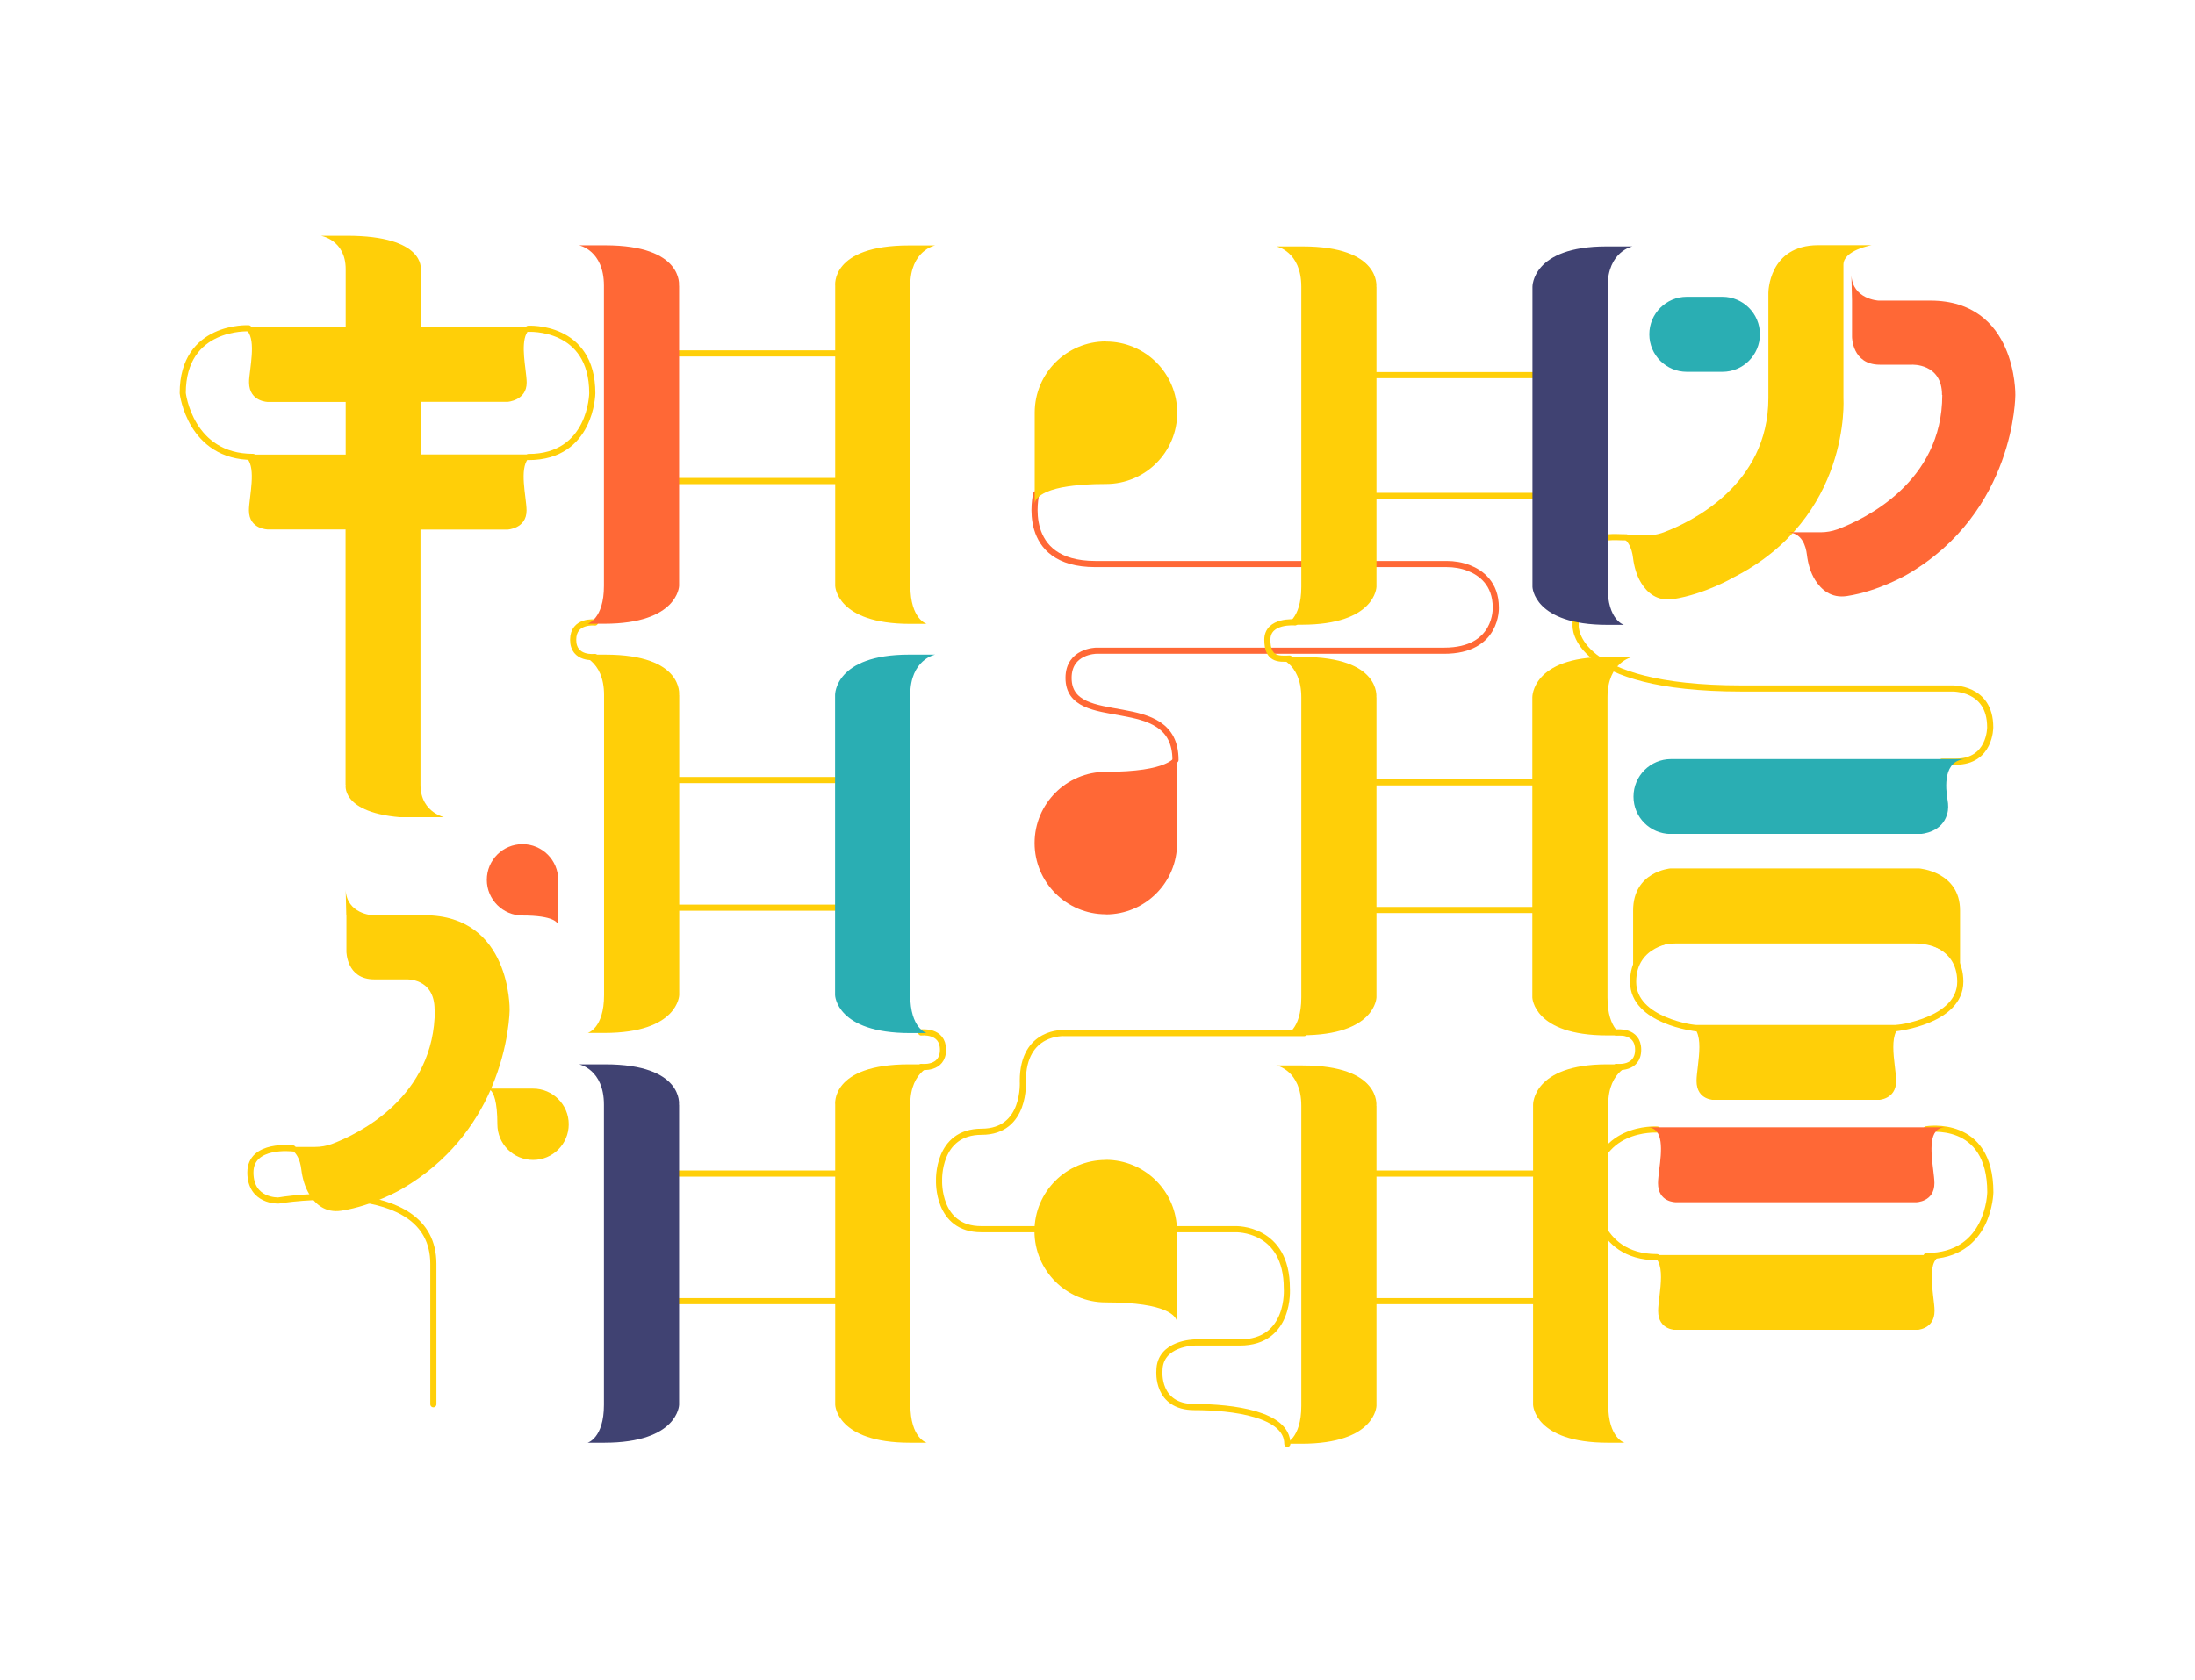
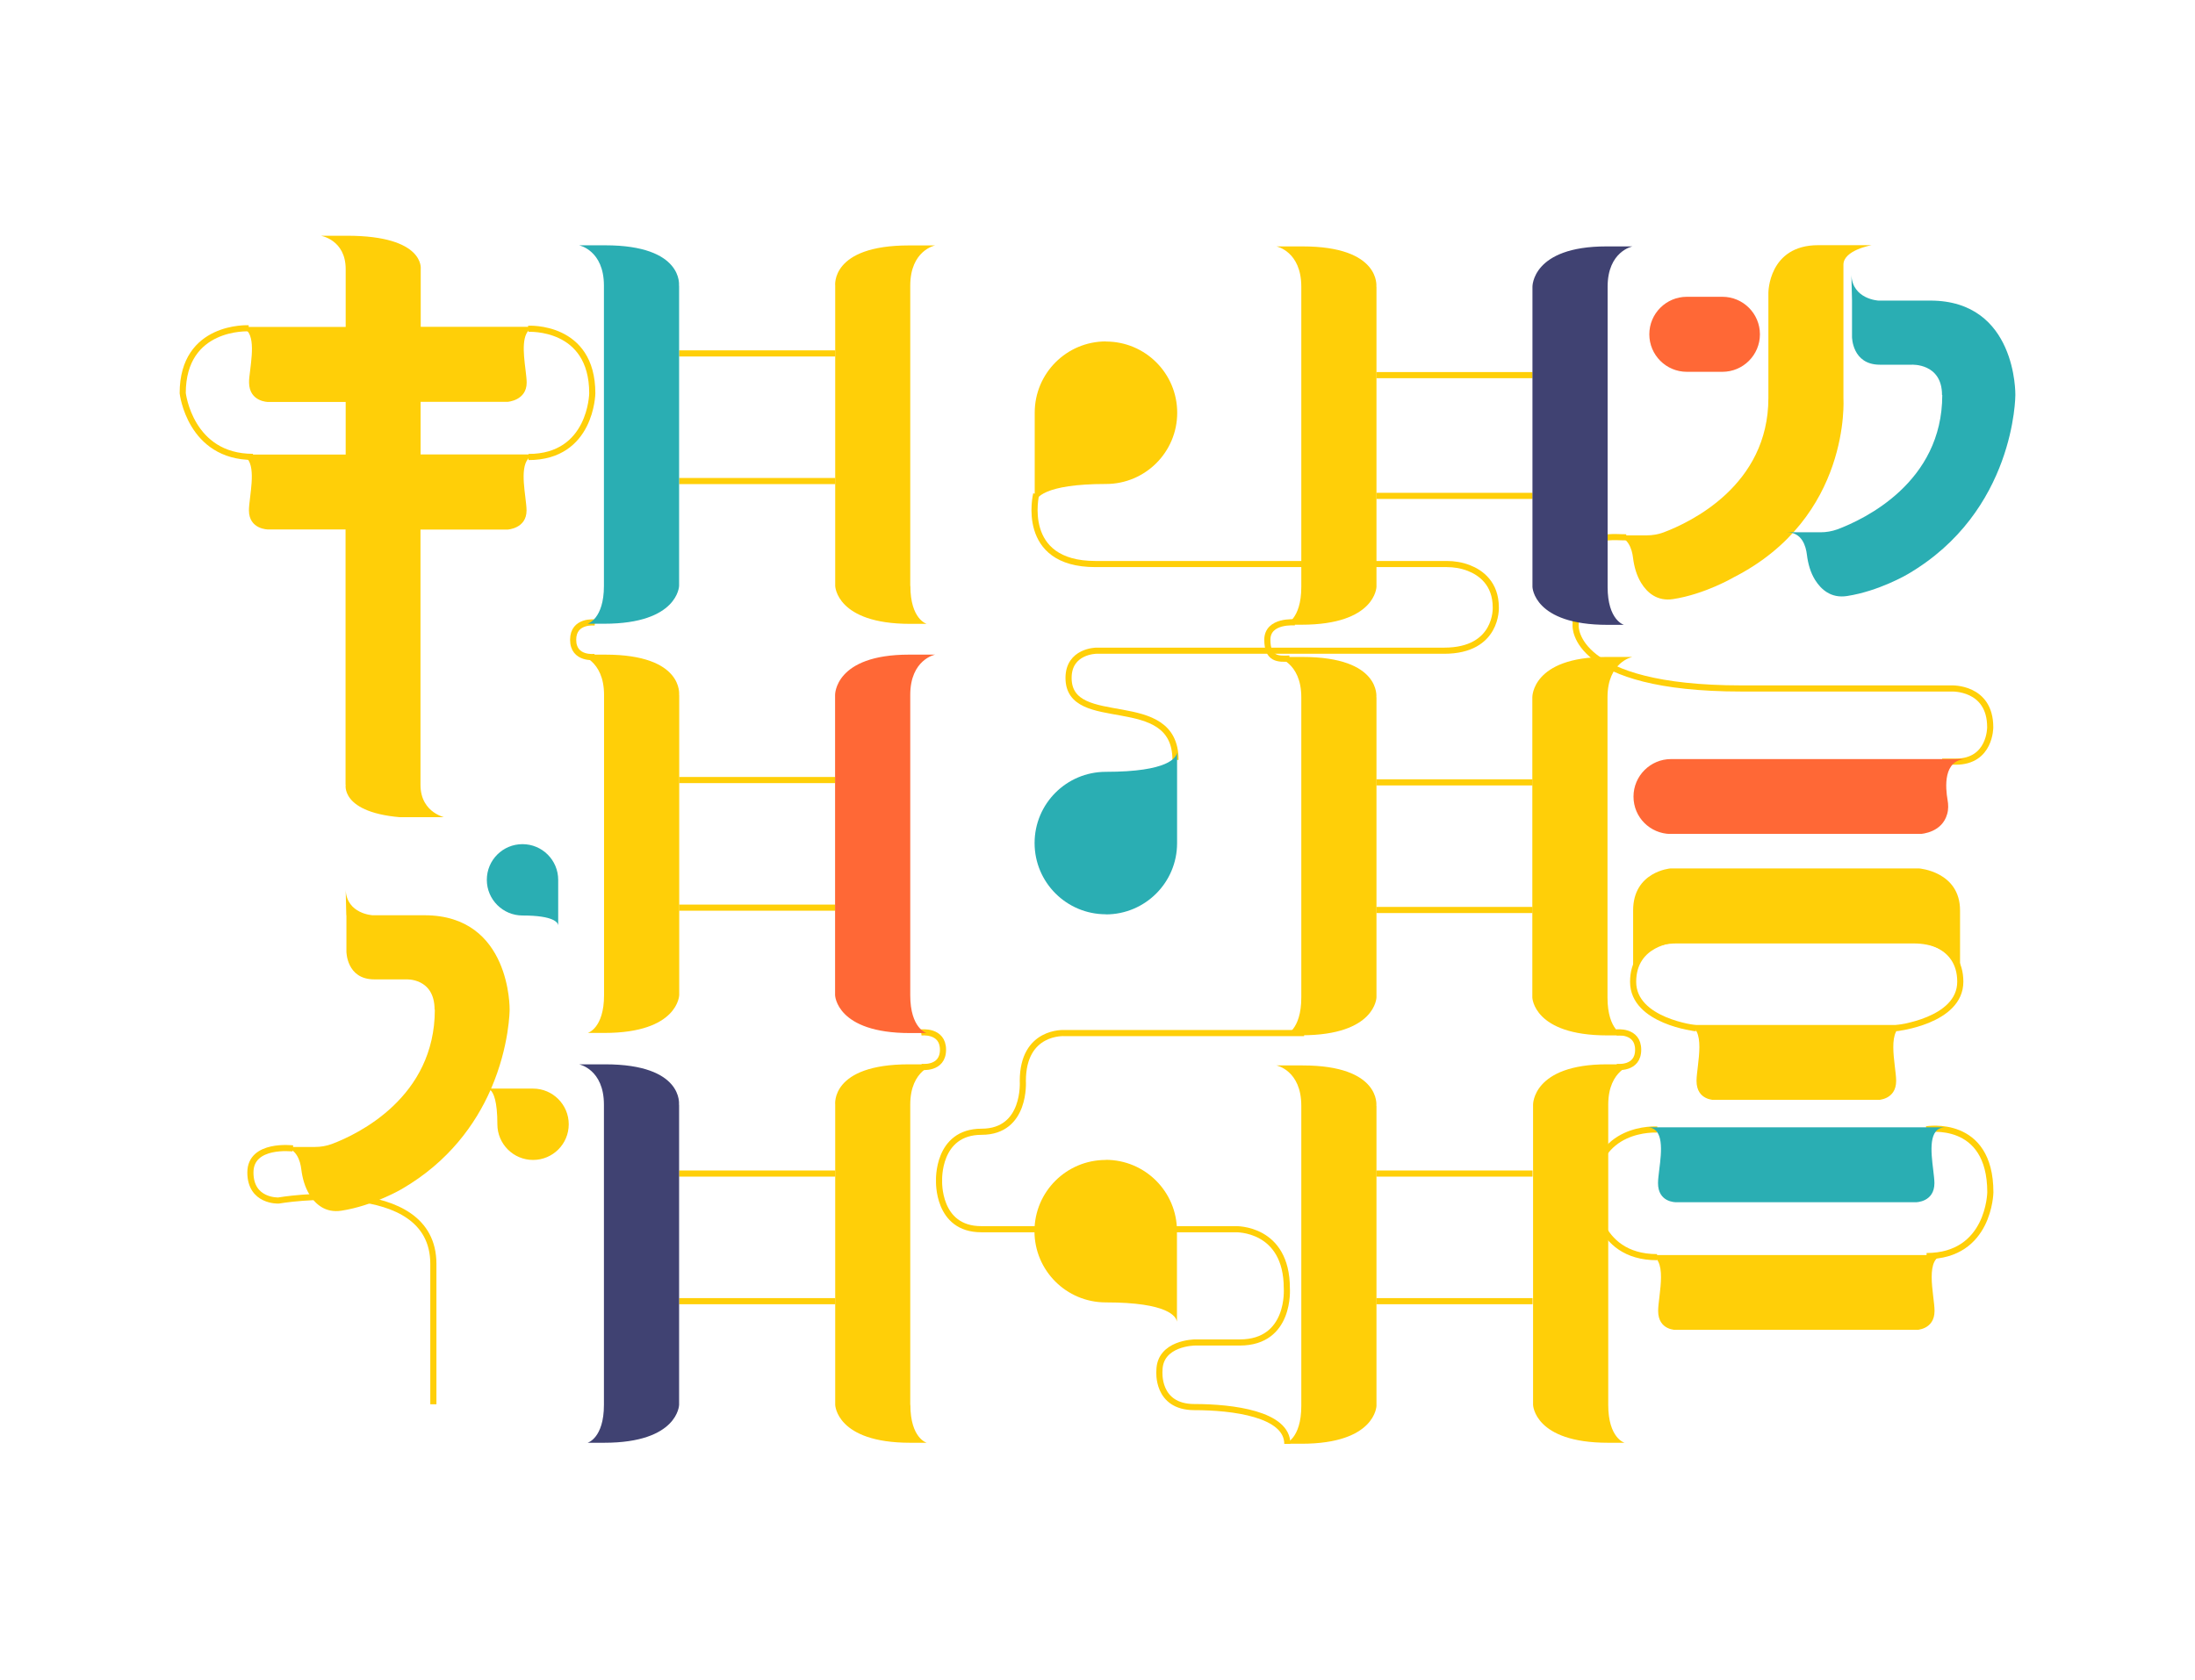
<svg xmlns="http://www.w3.org/2000/svg" id="top04" viewBox="0 0 179 137">
  <defs>
    <style>
      .stroke-width {
        stroke-width: .5px;
      }

-       .stroke-linecap{
-         stroke-linecap: round;
-       }
- 
-       .stroke-color-1 {
+       .stroke-color-2 {
        stroke: #ff6836;
      }

-       .stroke-color-2 {
+       .stroke-color-4 {
        stroke: #2aaeb3;
      }

      .stroke-color-3 {
        stroke: #404272;
      }

-       .stroke-color-4 {
+       .stroke-color-1 {
        stroke: #ffcf08;
      }
    </style>
-     <linearGradient id="color-1" gradientTransform="rotate(90)">
+     <linearGradient id="color-2" gradientTransform="rotate(90)">
      <stop offset="0%" stop-color="#ff6836" />
      <stop offset="100%" stop-color="#ff6836" />
      <stop offset="100%" stop-color="white" />
    </linearGradient>
-     <linearGradient id="color-2" gradientTransform="rotate(90)">
+     <linearGradient id="color-4" gradientTransform="rotate(90)">
      <stop offset="0%" stop-color="#2aaeb3" />
      <stop offset="100%" stop-color="#2aaeb3" />
      <stop offset="100%" stop-color="white" />
    </linearGradient>
    <linearGradient id="color-3" gradientTransform="rotate(90)">
      <stop offset="0%" stop-color="#404272" />
      <stop offset="100%" stop-color="#404272" />
      <stop offset="100%" stop-color="white" />
    </linearGradient>
-     <linearGradient id="color-4" gradientTransform="rotate(90)">
+     <linearGradient id="color-1" gradientTransform="rotate(90)">
      <stop offset="0%" stop-color="#ffcf08" />
      <stop offset="100%" stop-color="#ffcf08" />
      <stop offset="100%" stop-color="white" />
    </linearGradient>
  </defs>
-   <path class="stroke-width stroke-linecap stroke-color-1" d="m84.5,40.3s-1.4,5.71,4.83,5.71h28.65c.61,0,1.22.1,1.79.32,1.01.39,2.21,1.28,2.21,3.22,0,0,.18,3.53-4.21,3.53h-28.37s-2.26.02-2.26,2.22c0,4.42,8.72.91,8.72,6.69" fill="none" />
-   <path class="stroke-width stroke-linecap stroke-color-4" d="m105.61,50.77s-2.25-.21-2.26,1.41c0,1.6.88,1.59,1.81,1.54" fill="none" />
-   <path class="stroke-width stroke-linecap stroke-color-4" d="m112.24,30.6h12.74" fill="none" />
-   <path class="stroke-width stroke-linecap stroke-color-4" d="m112.24,40.45h12.74" fill="none" />
-   <path class="stroke-width stroke-linecap stroke-color-4" d="m112.24,63.82h12.74" fill="none" />
-   <path class="stroke-width stroke-linecap stroke-color-4" d="m112.24,74.23h12.74" fill="none" />
-   <path class="stroke-width stroke-linecap stroke-color-4" d="m112.24,95.73h12.74" fill="none" />
-   <path class="stroke-width stroke-linecap stroke-color-4" d="m112.24,106.14h12.74" fill="none" />
-   <path class="stroke-width stroke-linecap stroke-color-4" d="m106.35,84.27h-19.54s-3.4-.23-3.4,3.91c0,0,.29,4.14-3.36,4.14s-3.47,3.99-3.47,3.99c0,0-.18,3.96,3.44,3.96h20.74s4.18-.14,4.18,4.82c0,0,.33,4.42-3.84,4.42h-3.66s-2.89.02-2.89,2.32c0,0-.27,2.95,2.85,2.95s7.58.56,7.58,3" fill="none" />
-   <path class="stroke-width stroke-linecap stroke-color-4" d="m131.81,84.22s1.78-.22,1.78,1.41-1.77,1.4-1.77,1.4" fill="none" />
-   <path class="stroke-width stroke-linecap stroke-color-4" d="m132.62,43.83c-1.9.02-4.13-.86-4.13,7.21,0,0-.31,5.12,13.53,5.12h17.12s3.16-.14,3.16,3.16c0,0,.03,2.81-2.81,2.81h-1.11" fill="none" />
-   <path class="stroke-width stroke-linecap stroke-color-4" d="m154.64,83.87s5.22-.57,5.22-3.79-3.34-3.44-3.34-3.44" fill="none" />
-   <path class="stroke-width stroke-linecap stroke-color-4" d="m136.52,76.65s-3.34.22-3.34,3.44,5.14,3.79,5.14,3.79" fill="none" />
-   <path class="stroke-width stroke-linecap stroke-color-4" d="m157.1,92.12s5.21-.89,5.21,5.14c0,0-.07,5.2-5.2,5.2" fill="none" />
-   <path class="stroke-width stroke-linecap stroke-color-4" d="m135.14,92.14s-5.21-.35-5.21,5.21c0,0,.07,5.2,5.2,5.2" fill="none" />
-   <path class="stroke-width stroke-linecap stroke-color-4" d="m23.88,93.68s-3.46-.43-3.46,1.96,2.29,2.29,2.29,2.29c0,0,12.63-2.19,12.63,5.17v11.45" fill="none" />
-   <path class="stroke-width stroke-linecap stroke-color-4" d="m55.38,106.14h12.74" fill="none" />
-   <path class="stroke-width stroke-linecap stroke-color-4" d="m55.38,95.73h12.74" fill="none" />
-   <path class="stroke-width stroke-linecap stroke-color-4" d="m55.38,74.04h12.74" fill="none" />
-   <path class="stroke-width stroke-linecap stroke-color-4" d="m55.38,63.63h12.74" fill="none" />
-   <path class="stroke-width stroke-linecap stroke-color-4" d="m55.38,39.24h12.74" fill="none" />
-   <path class="stroke-width stroke-linecap stroke-color-4" d="m55.38,28.83h12.74" fill="none" />
-   <path class="stroke-width stroke-linecap stroke-color-4" d="m43.08,26.82s5.22-.31,5.22,5.26c0,0-.07,5.2-5.2,5.2" fill="none" />
-   <path class="stroke-width stroke-linecap stroke-color-4" d="m20.27,26.78s-5.37-.28-5.37,5.29c0,0,.59,5.2,5.73,5.2" fill="none" />
-   <path class="stroke-width stroke-linecap stroke-color-4" d="m75.12,84.22s1.78-.22,1.78,1.41-1.77,1.4-1.77,1.4" fill="none" />
-   <path class="stroke-width stroke-linecap stroke-color-4" d="m48.52,50.78s-1.78-.22-1.78,1.41,1.77,1.4,1.77,1.4" fill="none" />
-   <path class="color-4" d="m90.19,27.85c-3.21,0-5.81,2.6-5.81,5.81v7.4c.06-.42.7-1.58,5.81-1.58,3.21,0,5.81-2.6,5.81-5.81s-2.6-5.81-5.81-5.81Z" fill="url(#color-4)" />
-   <path class="color-4" d="m90.17,94.61c3.21,0,5.81,2.6,5.81,5.81v7.4c-.06-.42-.7-1.58-5.81-1.58-3.21,0-5.81-2.6-5.81-5.81s2.6-5.81,5.81-5.81Z" fill="url(#color-4)" />
-   <path class="color-4" d="m131.16,114.6h-.01v-24.49c0-2.9,2.03-3.29,2.03-3.29h-2.13c-6.08,0-6.03,3.29-6.03,3.29v24.49h0s.09,3.09,6.11,3.09h1.35s-1.33-.37-1.33-3.09h0Z" fill="url(#color-4)" />
-   <path class="color-4" d="m112.24,90.2s.4-3.29-6.02-3.29h-2.13s2.03.39,2.03,3.29v24.48c0,2.72-1.33,3.09-1.33,3.09h1.35c6.04,0,6.11-3.09,6.11-3.09v-24.48h0Z" fill="url(#color-4)" />
-   <path class="color-4" d="m74.23,114.6h0v-24.49c0-2.9,2.03-3.29,2.03-3.29h-2.13c-6.42,0-6.02,3.29-6.02,3.29v24.49s.09,3.09,6.11,3.09h1.35s-1.33-.37-1.33-3.09Z" fill="url(#color-4)" />
-   <path class="color-4" d="m131.1,81.37h-.01v-24.49c0-2.9,2.03-3.29,2.03-3.29h-2.13c-6.08,0-6.03,3.29-6.03,3.29v24.49h0s.09,3.09,6.11,3.09h1.35s-1.33-.37-1.33-3.09h0Z" fill="url(#color-4)" />
-   <path class="color-4" d="m112.24,56.88s.4-3.29-6.02-3.29h-2.13s2.03.39,2.03,3.29v24.48c0,2.72-1.33,3.09-1.33,3.09h1.35c6.04,0,6.11-3.09,6.11-3.09v-24.48h0Z" fill="url(#color-4)" />
-   <path class="color-4" d="m55.38,56.69s.4-3.29-6.02-3.29h-2.13s2.03.39,2.03,3.29v24.48c0,2.72-1.33,3.09-1.33,3.09h1.35c6.04,0,6.11-3.09,6.11-3.09v-24.48h0Z" fill="url(#color-4)" />
-   <path class="color-4" d="m112.24,23.39s.4-3.29-6.02-3.29h-2.13s2.03.39,2.03,3.29v24.48c0,2.72-1.33,3.09-1.33,3.09h1.35c6.04,0,6.11-3.09,6.11-3.09v-24.48h0Z" fill="url(#color-4)" />
-   <path class="color-4" d="m74.23,47.79h0v-24.48c0-2.9,2.03-3.29,2.03-3.29h-2.13c-6.42,0-6.02,3.29-6.02,3.29v24.49s.09,3.09,6.11,3.09h1.35s-1.33-.37-1.33-3.09h0Z" fill="url(#color-4)" />
-   <path class="color-4" d="m158.65,102.38h-24.33c1.82,0,.9,3.3.9,4.55,0,1.62,1.51,1.56,1.51,1.56h19.52s1.51,0,1.51-1.56c0-1.25-.92-4.55.9-4.55Z" fill="url(#color-4)" />
-   <path class="color-4" d="m155.52,83.61h-18.07c1.82,0,.9,3.31.9,4.56,0,1.62,1.51,1.56,1.51,1.56h13.26s1.51,0,1.51-1.56c0-1.25-.92-4.55.9-4.55h0Z" fill="url(#color-4)" />
-   <path class="color-4" d="m156.51,70.84h-20.29s-3.04.25-3.04,3.43v5.03s.39-2.34,3.55-2.34h19.33c3.16,0,3.78,2.34,3.78,2.34v-5.03c0-3.18-3.34-3.43-3.34-3.43Z" fill="url(#color-4)" />
-   <path class="color-4" d="m148.27,20c-4.06,0-4.06,3.88-4.06,3.89v8.58c0,7.13-6.37,10.14-8.55,10.96-.44.16-.9.24-1.37.24h-2.75c1.24,0,1.55,1.15,1.63,1.82.09.73.29,1.45.67,2.07.48.78,1.3,1.51,2.6,1.31,2.6-.4,4.93-1.77,4.93-1.77,9.6-4.89,8.96-14.59,8.96-14.63v-10.88c0-1.19,2.3-1.59,2.3-1.59h-4.35Z" fill="url(#color-4)" />
-   <path class="color-4" d="m46.38,91.71c0-1.6-1.3-2.91-2.91-2.91h-3.42c1.51-3.5,1.51-6.44,1.51-6.44,0,0,.13-7.7-6.94-7.7h-4.23s-2.11-.1-2.2-2.07l.05,2.07h.01v2.96s0,2.27,2.27,2.27h2.6s2.32-.14,2.32,2.47h.02c0,7.13-6.22,10.14-8.4,10.96-.44.16-.9.24-1.37.24h-2.75c1.24,0,1.55,1.15,1.63,1.82.09.73.29,1.45.67,2.07.48.78,1.3,1.51,2.6,1.31,2.6-.4,4.93-1.77,4.93-1.77,3.85-2.24,6.01-5.31,7.23-8.07.25.24.56.9.56,2.79,0,1.6,1.3,2.91,2.91,2.91s2.91-1.3,2.91-2.91h0Z" fill="url(#color-4)" />
-   <path class="color-4" d="m43.88,37.07h-9.58v-4.29h7.09s1.56-.1,1.56-1.57c0-.28-.05-.66-.1-1.09-.16-1.3-.37-3.02.59-3.39.04-.01.03-.07-.01-.07h-9.12s0-4.71,0-4.71h0s.37-2.72-6.02-2.72h-2.13s2.03.32,2.03,2.72h0v4.72h-8.81c1.45,0,1.21,1.98,1.03,3.46-.05.43-.11.81-.1,1.09.03,1.57,1.56,1.57,1.56,1.57h6.32v4.29h-8.82c1.45,0,1.21,1.99,1.03,3.46-.05.43-.1.81-.1,1.09,0,1.56,1.56,1.56,1.56,1.56h6.32v20.82h.01c-.02.12-.35,2.72,6.1,2.72h2.19s-2.19-.32-2.19-2.72v-20.81h7.09s1.56-.07,1.56-1.56c0-.28-.05-.66-.1-1.09-.18-1.47-.43-3.46,1.03-3.46Z" fill="url(#color-4)" />
+   <path class="stroke-width stroke-color-1" d="m84.5,40.3s-1.4,5.71,4.83,5.71h28.65c.61,0,1.22.1,1.79.32,1.01.39,2.21,1.28,2.21,3.22,0,0,.18,3.53-4.21,3.53h-28.37s-2.26.02-2.26,2.22c0,4.42,8.72.91,8.72,6.69" fill="none" />
+   <path class="stroke-width stroke-color-1" d="m105.61,50.77s-2.25-.21-2.26,1.41c0,1.6.88,1.59,1.81,1.54" fill="none" />
+   <path class="stroke-width stroke-color-1" d="m112.24,30.6h12.74" fill="none" />
+   <path class="stroke-width stroke-color-1" d="m112.24,40.45h12.74" fill="none" />
+   <path class="stroke-width stroke-color-1" d="m112.24,63.82h12.74" fill="none" />
+   <path class="stroke-width stroke-color-1" d="m112.24,74.23h12.74" fill="none" />
+   <path class="stroke-width stroke-color-1" d="m112.24,95.73h12.74" fill="none" />
+   <path class="stroke-width stroke-color-1" d="m112.24,106.14h12.74" fill="none" />
+   <path class="stroke-width stroke-color-1" d="m106.35,84.27h-19.54s-3.4-.23-3.4,3.91c0,0,.29,4.14-3.36,4.14s-3.47,3.99-3.47,3.99c0,0-.18,3.96,3.44,3.96h20.74s4.18-.14,4.18,4.82c0,0,.33,4.42-3.84,4.42h-3.66s-2.89.02-2.89,2.32c0,0-.27,2.95,2.85,2.95s7.58.56,7.58,3" fill="none" />
+   <path class="stroke-width stroke-color-1" d="m131.81,84.22s1.78-.22,1.78,1.41-1.77,1.4-1.77,1.4" fill="none" />
+   <path class="stroke-width stroke-color-1" d="m132.62,43.83c-1.9.02-4.13-.86-4.13,7.21,0,0-.31,5.12,13.53,5.12h17.12s3.16-.14,3.16,3.16c0,0,.03,2.81-2.81,2.81h-1.11" fill="none" />
+   <path class="stroke-width stroke-color-1" d="m154.64,83.87s5.22-.57,5.22-3.79-3.34-3.44-3.34-3.44" fill="none" />
+   <path class="stroke-width stroke-color-1" d="m136.52,76.65s-3.34.22-3.34,3.44,5.14,3.79,5.14,3.79" fill="none" />
+   <path class="stroke-width stroke-color-1" d="m157.1,92.12s5.21-.89,5.21,5.14c0,0-.07,5.2-5.2,5.2" fill="none" />
+   <path class="stroke-width stroke-color-1" d="m135.14,92.14s-5.21-.35-5.21,5.21c0,0,.07,5.2,5.2,5.2" fill="none" />
+   <path class="stroke-width stroke-color-1" d="m23.88,93.68s-3.46-.43-3.46,1.96,2.29,2.29,2.29,2.29c0,0,12.63-2.19,12.63,5.17v11.45" fill="none" />
+   <path class="stroke-width stroke-color-1" d="m55.38,106.14h12.74" fill="none" />
+   <path class="stroke-width stroke-color-1" d="m55.38,95.73h12.74" fill="none" />
+   <path class="stroke-width stroke-color-1" d="m55.38,74.04h12.74" fill="none" />
+   <path class="stroke-width stroke-color-1" d="m55.38,63.63h12.74" fill="none" />
+   <path class="stroke-width stroke-color-1" d="m55.38,39.24h12.74" fill="none" />
+   <path class="stroke-width stroke-color-1" d="m55.38,28.83h12.74" fill="none" />
+   <path class="stroke-width stroke-color-1" d="m43.08,26.82s5.22-.31,5.22,5.26c0,0-.07,5.2-5.2,5.2" fill="none" />
+   <path class="stroke-width stroke-color-1" d="m20.27,26.78s-5.37-.28-5.37,5.29c0,0,.59,5.2,5.73,5.2" fill="none" />
+   <path class="stroke-width stroke-color-1" d="m75.12,84.22s1.78-.22,1.78,1.41-1.77,1.4-1.77,1.4" fill="none" />
+   <path class="stroke-width stroke-color-1" d="m48.52,50.78s-1.78-.22-1.78,1.41,1.77,1.4,1.77,1.4" fill="none" />
+   <path class="color-1" d="m90.19,27.85c-3.21,0-5.81,2.6-5.81,5.81v7.4c.06-.42.7-1.58,5.81-1.58,3.21,0,5.81-2.6,5.81-5.81s-2.6-5.81-5.81-5.81Z" fill="url(#color-1)" />
+   <path class="color-1" d="m90.17,94.61c3.21,0,5.81,2.6,5.81,5.81v7.4c-.06-.42-.7-1.58-5.81-1.58-3.21,0-5.81-2.6-5.81-5.81s2.6-5.81,5.81-5.81Z" fill="url(#color-1)" />
+   <path class="color-1" d="m131.16,114.6h-.01v-24.49c0-2.9,2.03-3.29,2.03-3.29h-2.13c-6.08,0-6.03,3.29-6.03,3.29v24.49h0s.09,3.09,6.11,3.09h1.35s-1.33-.37-1.33-3.09h0Z" fill="url(#color-1)" />
+   <path class="color-1" d="m112.24,90.2s.4-3.29-6.02-3.29h-2.13s2.03.39,2.03,3.29v24.48c0,2.72-1.33,3.09-1.33,3.09h1.35c6.04,0,6.11-3.09,6.11-3.09v-24.48h0Z" fill="url(#color-1)" />
+   <path class="color-1" d="m74.23,114.6h0v-24.49c0-2.9,2.03-3.29,2.03-3.29h-2.13c-6.42,0-6.02,3.29-6.02,3.29v24.49s.09,3.09,6.11,3.09h1.35s-1.33-.37-1.33-3.09Z" fill="url(#color-1)" />
+   <path class="color-1" d="m131.1,81.37h-.01v-24.49c0-2.9,2.03-3.29,2.03-3.29h-2.13c-6.08,0-6.03,3.29-6.03,3.29v24.49h0s.09,3.09,6.11,3.09h1.35s-1.33-.37-1.33-3.09h0Z" fill="url(#color-1)" />
+   <path class="color-1" d="m112.24,56.88s.4-3.29-6.02-3.29h-2.13s2.03.39,2.03,3.29v24.48c0,2.72-1.33,3.09-1.33,3.09h1.35c6.04,0,6.11-3.09,6.11-3.09v-24.48h0Z" fill="url(#color-1)" />
+   <path class="color-1" d="m55.38,56.69s.4-3.29-6.02-3.29h-2.13s2.03.39,2.03,3.29v24.48c0,2.72-1.33,3.09-1.33,3.09h1.35c6.04,0,6.11-3.09,6.11-3.09v-24.48h0Z" fill="url(#color-1)" />
+   <path class="color-1" d="m112.24,23.39s.4-3.29-6.02-3.29h-2.13s2.03.39,2.03,3.29v24.48c0,2.72-1.33,3.09-1.33,3.09h1.35c6.04,0,6.11-3.09,6.11-3.09v-24.48h0Z" fill="url(#color-1)" />
+   <path class="color-1" d="m74.23,47.79h0v-24.48c0-2.9,2.03-3.29,2.03-3.29h-2.13c-6.42,0-6.02,3.29-6.02,3.29v24.49s.09,3.09,6.11,3.09h1.35s-1.33-.37-1.33-3.09h0Z" fill="url(#color-1)" />
+   <path class="color-1" d="m158.65,102.38h-24.33c1.82,0,.9,3.3.9,4.55,0,1.62,1.51,1.56,1.51,1.56h19.52s1.51,0,1.51-1.56c0-1.25-.92-4.55.9-4.55Z" fill="url(#color-1)" />
+   <path class="color-1" d="m155.52,83.61h-18.07c1.82,0,.9,3.31.9,4.56,0,1.62,1.51,1.56,1.51,1.56h13.26s1.51,0,1.51-1.56c0-1.25-.92-4.55.9-4.55h0Z" fill="url(#color-1)" />
+   <path class="color-1" d="m156.51,70.84h-20.29s-3.04.25-3.04,3.43v5.03s.39-2.34,3.55-2.34h19.33c3.16,0,3.78,2.34,3.78,2.34v-5.03c0-3.18-3.34-3.43-3.34-3.43Z" fill="url(#color-1)" />
+   <path class="color-1" d="m148.27,20c-4.06,0-4.06,3.88-4.06,3.89v8.58c0,7.13-6.37,10.14-8.55,10.96-.44.16-.9.24-1.37.24h-2.75c1.24,0,1.55,1.15,1.63,1.82.09.73.29,1.45.67,2.07.48.78,1.3,1.51,2.6,1.31,2.6-.4,4.93-1.77,4.93-1.77,9.6-4.89,8.96-14.59,8.96-14.63v-10.88c0-1.19,2.3-1.59,2.3-1.59h-4.35Z" fill="url(#color-1)" />
+   <path class="color-1" d="m46.38,91.71c0-1.6-1.3-2.91-2.91-2.91h-3.42c1.51-3.5,1.51-6.44,1.51-6.44,0,0,.13-7.7-6.94-7.7h-4.23s-2.11-.1-2.2-2.07l.05,2.07h.01v2.96s0,2.27,2.27,2.27h2.6s2.32-.14,2.32,2.47h.02c0,7.13-6.22,10.14-8.4,10.96-.44.16-.9.24-1.37.24h-2.75c1.24,0,1.55,1.15,1.63,1.82.09.73.29,1.45.67,2.07.48.78,1.3,1.51,2.6,1.31,2.6-.4,4.93-1.77,4.93-1.77,3.85-2.24,6.01-5.31,7.23-8.07.25.24.56.9.56,2.79,0,1.6,1.3,2.91,2.91,2.91s2.91-1.3,2.91-2.91h0Z" fill="url(#color-1)" />
+   <path class="color-1" d="m43.88,37.07h-9.58v-4.29h7.09s1.56-.1,1.56-1.57c0-.28-.05-.66-.1-1.09-.16-1.3-.37-3.02.59-3.39.04-.01.03-.07-.01-.07h-9.12s0-4.71,0-4.71h0s.37-2.72-6.02-2.72h-2.13s2.03.32,2.03,2.72h0v4.72h-8.81c1.45,0,1.21,1.98,1.03,3.46-.05.43-.11.81-.1,1.09.03,1.57,1.56,1.57,1.56,1.57h6.32v4.29h-8.82c1.45,0,1.21,1.99,1.03,3.46-.05.43-.1.81-.1,1.09,0,1.56,1.56,1.56,1.56,1.56h6.32v20.82h.01c-.02.12-.35,2.72,6.1,2.72h2.19s-2.19-.32-2.19-2.72v-20.81h7.09s1.56-.07,1.56-1.56c0-.28-.05-.66-.1-1.09-.18-1.47-.43-3.46,1.03-3.46Z" fill="url(#color-1)" />
  <path class="color-3" d="m55.37,90.11s.4-3.29-6.02-3.29h-2.13s2.03.39,2.03,3.29v24.49c0,2.72-1.33,3.09-1.33,3.09h1.35c6.04,0,6.11-3.09,6.11-3.09h0v-24.49Z" fill="url(#color-3)" />
  <path class="color-3" d="m131.11,47.87h-.01v-24.48c0-2.9,2.03-3.29,2.03-3.29h-2.13c-6.08,0-6.03,3.29-6.03,3.29v24.49h0s.09,3.09,6.11,3.09h1.35s-1.33-.37-1.33-3.09h0Z" fill="url(#color-3)" />
  <path class="color-2" d="m74.24,81.18h-.01v-24.49c0-2.9,2.03-3.29,2.03-3.29h-2.13c-6.08,0-6.03,3.29-6.03,3.29v24.49h0s.09,3.09,6.11,3.09h1.35s-1.33-.37-1.33-3.09h0Z" fill="url(#color-2)" />
  <path class="color-2" d="m160.39,61.92h-24.12c-1.68,0-3.06,1.37-3.06,3.06s1.35,3.02,3.01,3.05h0s20.29.01,20.29.01c.3-.02,1.87-.16,2.28-1.64.11-.37.1-.77.03-1.16-.16-.92-.41-3.32,1.56-3.32Z" fill="url(#color-2)" />
  <path class="color-2" d="m140.46,24.21h-2.9c-1.69,0-3.06,1.37-3.06,3.06s1.37,3.06,3.06,3.06h2.9c1.69,0,3.06-1.37,3.06-3.06s-1.37-3.06-3.06-3.06Z" fill="url(#color-2)" />
-   <path class="color-1" d="m90.18,74.59c3.21,0,5.81-2.6,5.81-5.81v-7.4c-.06.42-.7,1.58-5.81,1.58-3.21,0-5.81,2.6-5.81,5.81s2.6,5.81,5.81,5.81Z" fill="url(#color-1)" />
-   <path class="color-1" d="m158.65,91.96h-24.33c1.41,0,1.18,1.98.99,3.46-.05.42-.1.81-.1,1.09,0,1.56,1.39,1.56,1.5,1.56h19.53s1.51,0,1.51-1.56c0-.28-.05-.66-.1-1.09-.18-1.47-.42-3.46.99-3.46h0Z" fill="url(#color-1)" />
-   <path class="color-1" d="m151.03,27.48v-2.96l-.05-2.07c.1,1.96,2.2,2.07,2.2,2.07h4.23c7.07,0,6.94,7.67,6.94,7.7s0,9.51-8.8,14.63c0,0-2.32,1.37-4.93,1.77-1.3.2-2.11-.53-2.6-1.31-.38-.61-.58-1.33-.67-2.07-.08-.67-.39-1.82-1.63-1.82h2.75c.46,0,.92-.08,1.37-.24,2.18-.82,8.55-3.82,8.55-10.96h-.02c0-2.61-2.47-2.47-2.47-2.47h-2.6c-2.27,0-2.27-2.27-2.27-2.27h0Zm-.06-5.17v.14-.14Z" fill="url(#color-1)" />
-   <path class="color-1" d="m42.61,68.86c1.6,0,2.91,1.3,2.91,2.91v3.7c-.03-.21-.35-.79-2.91-.79-1.6,0-2.91-1.3-2.91-2.91s1.3-2.91,2.91-2.91Z" fill="url(#color-1)" />
-   <path class="color-1" d="m55.37,23.3s.4-3.29-6.02-3.29h-2.13s2.03.39,2.03,3.29v24.49c0,2.72-1.33,3.09-1.33,3.09h1.35c6.04,0,6.11-3.09,6.11-3.09h0v-24.49Z" fill="url(#color-1)" />
+   <path class="color-4" d="m90.18,74.59c3.21,0,5.81-2.6,5.81-5.81v-7.4c-.06.42-.7,1.58-5.81,1.58-3.21,0-5.81,2.6-5.81,5.81s2.6,5.81,5.81,5.81Z" fill="url(#color-4)" />
+   <path class="color-4" d="m158.65,91.96h-24.33c1.41,0,1.18,1.98.99,3.46-.05.42-.1.81-.1,1.09,0,1.56,1.39,1.56,1.5,1.56h19.53s1.51,0,1.51-1.56c0-.28-.05-.66-.1-1.09-.18-1.47-.42-3.46.99-3.46h0Z" fill="url(#color-4)" />
+   <path class="color-4" d="m151.03,27.48v-2.96l-.05-2.07c.1,1.96,2.2,2.07,2.2,2.07h4.23c7.07,0,6.94,7.67,6.94,7.7s0,9.51-8.8,14.63c0,0-2.32,1.37-4.93,1.77-1.3.2-2.11-.53-2.6-1.31-.38-.61-.58-1.33-.67-2.07-.08-.67-.39-1.82-1.63-1.82h2.75c.46,0,.92-.08,1.37-.24,2.18-.82,8.55-3.82,8.55-10.96h-.02c0-2.61-2.47-2.47-2.47-2.47h-2.6c-2.27,0-2.27-2.27-2.27-2.27h0Zm-.06-5.17v.14-.14Z" fill="url(#color-4)" />
+   <path class="color-4" d="m42.61,68.86c1.6,0,2.91,1.3,2.91,2.91v3.7c-.03-.21-.35-.79-2.91-.79-1.6,0-2.91-1.3-2.91-2.91s1.3-2.91,2.91-2.91Z" fill="url(#color-4)" />
+   <path class="color-4" d="m55.37,23.3s.4-3.29-6.02-3.29h-2.13s2.03.39,2.03,3.29v24.49c0,2.72-1.33,3.09-1.33,3.09h1.35c6.04,0,6.11-3.09,6.11-3.09h0v-24.49Z" fill="url(#color-4)" />
</svg>
